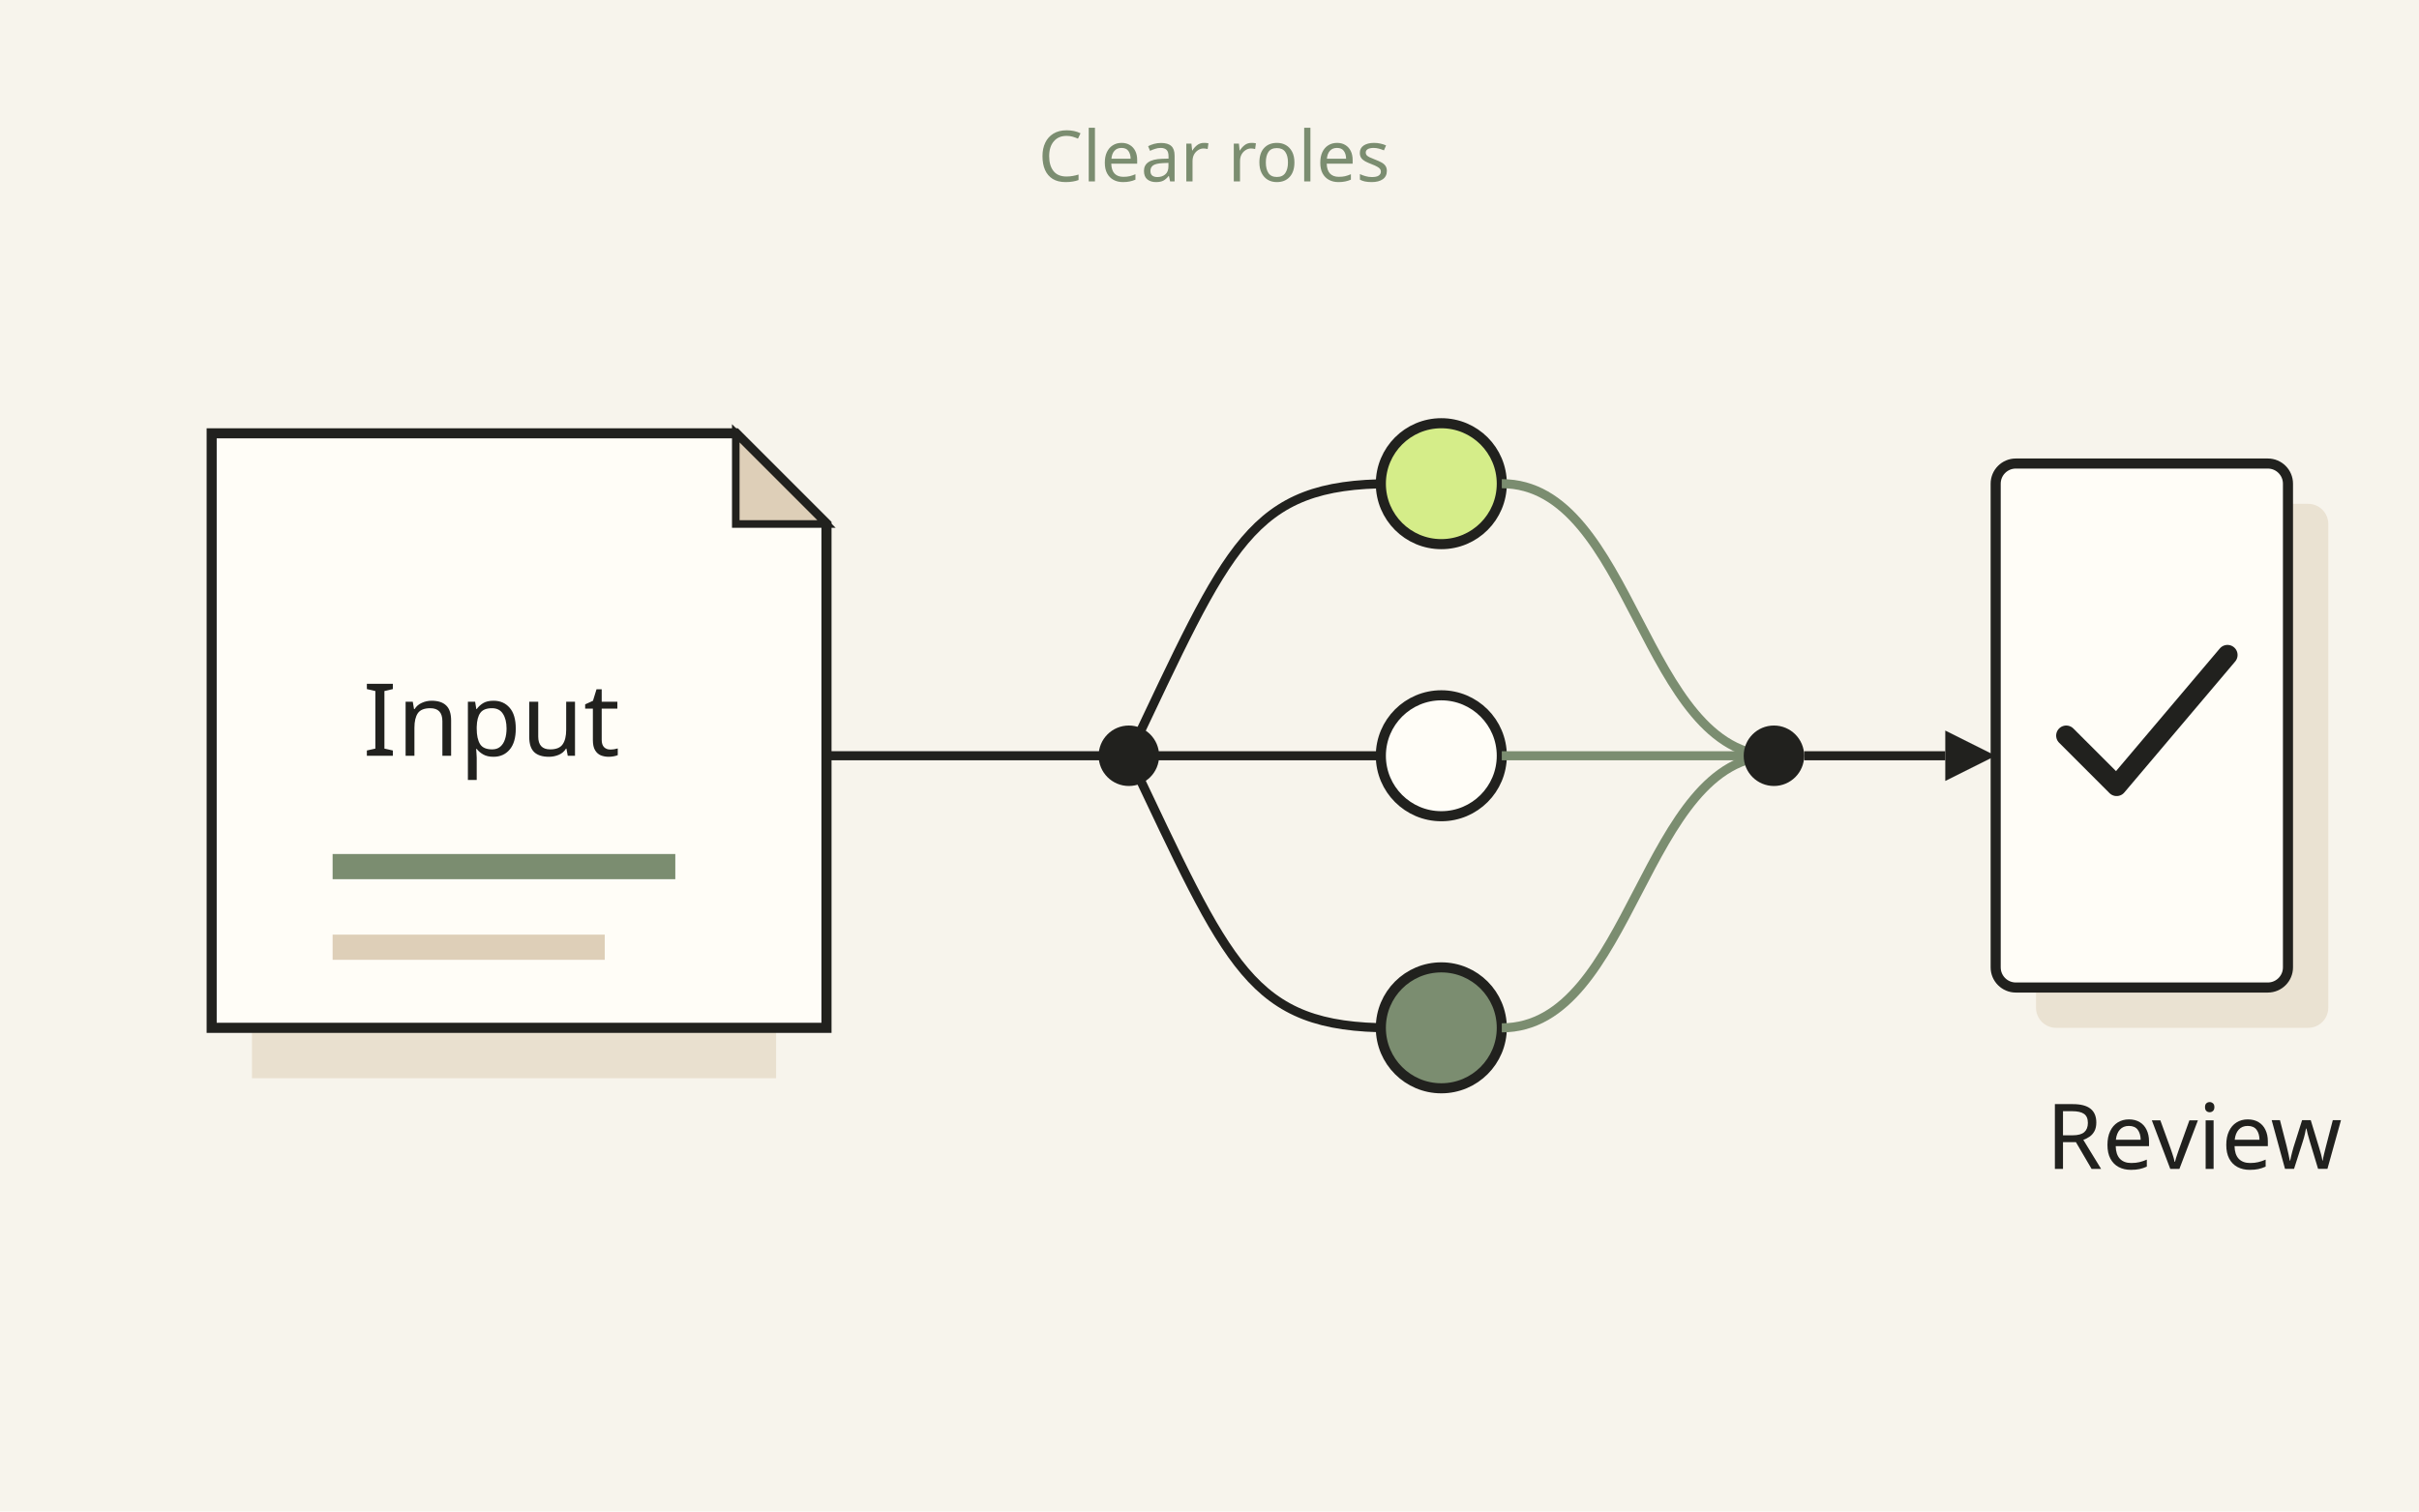
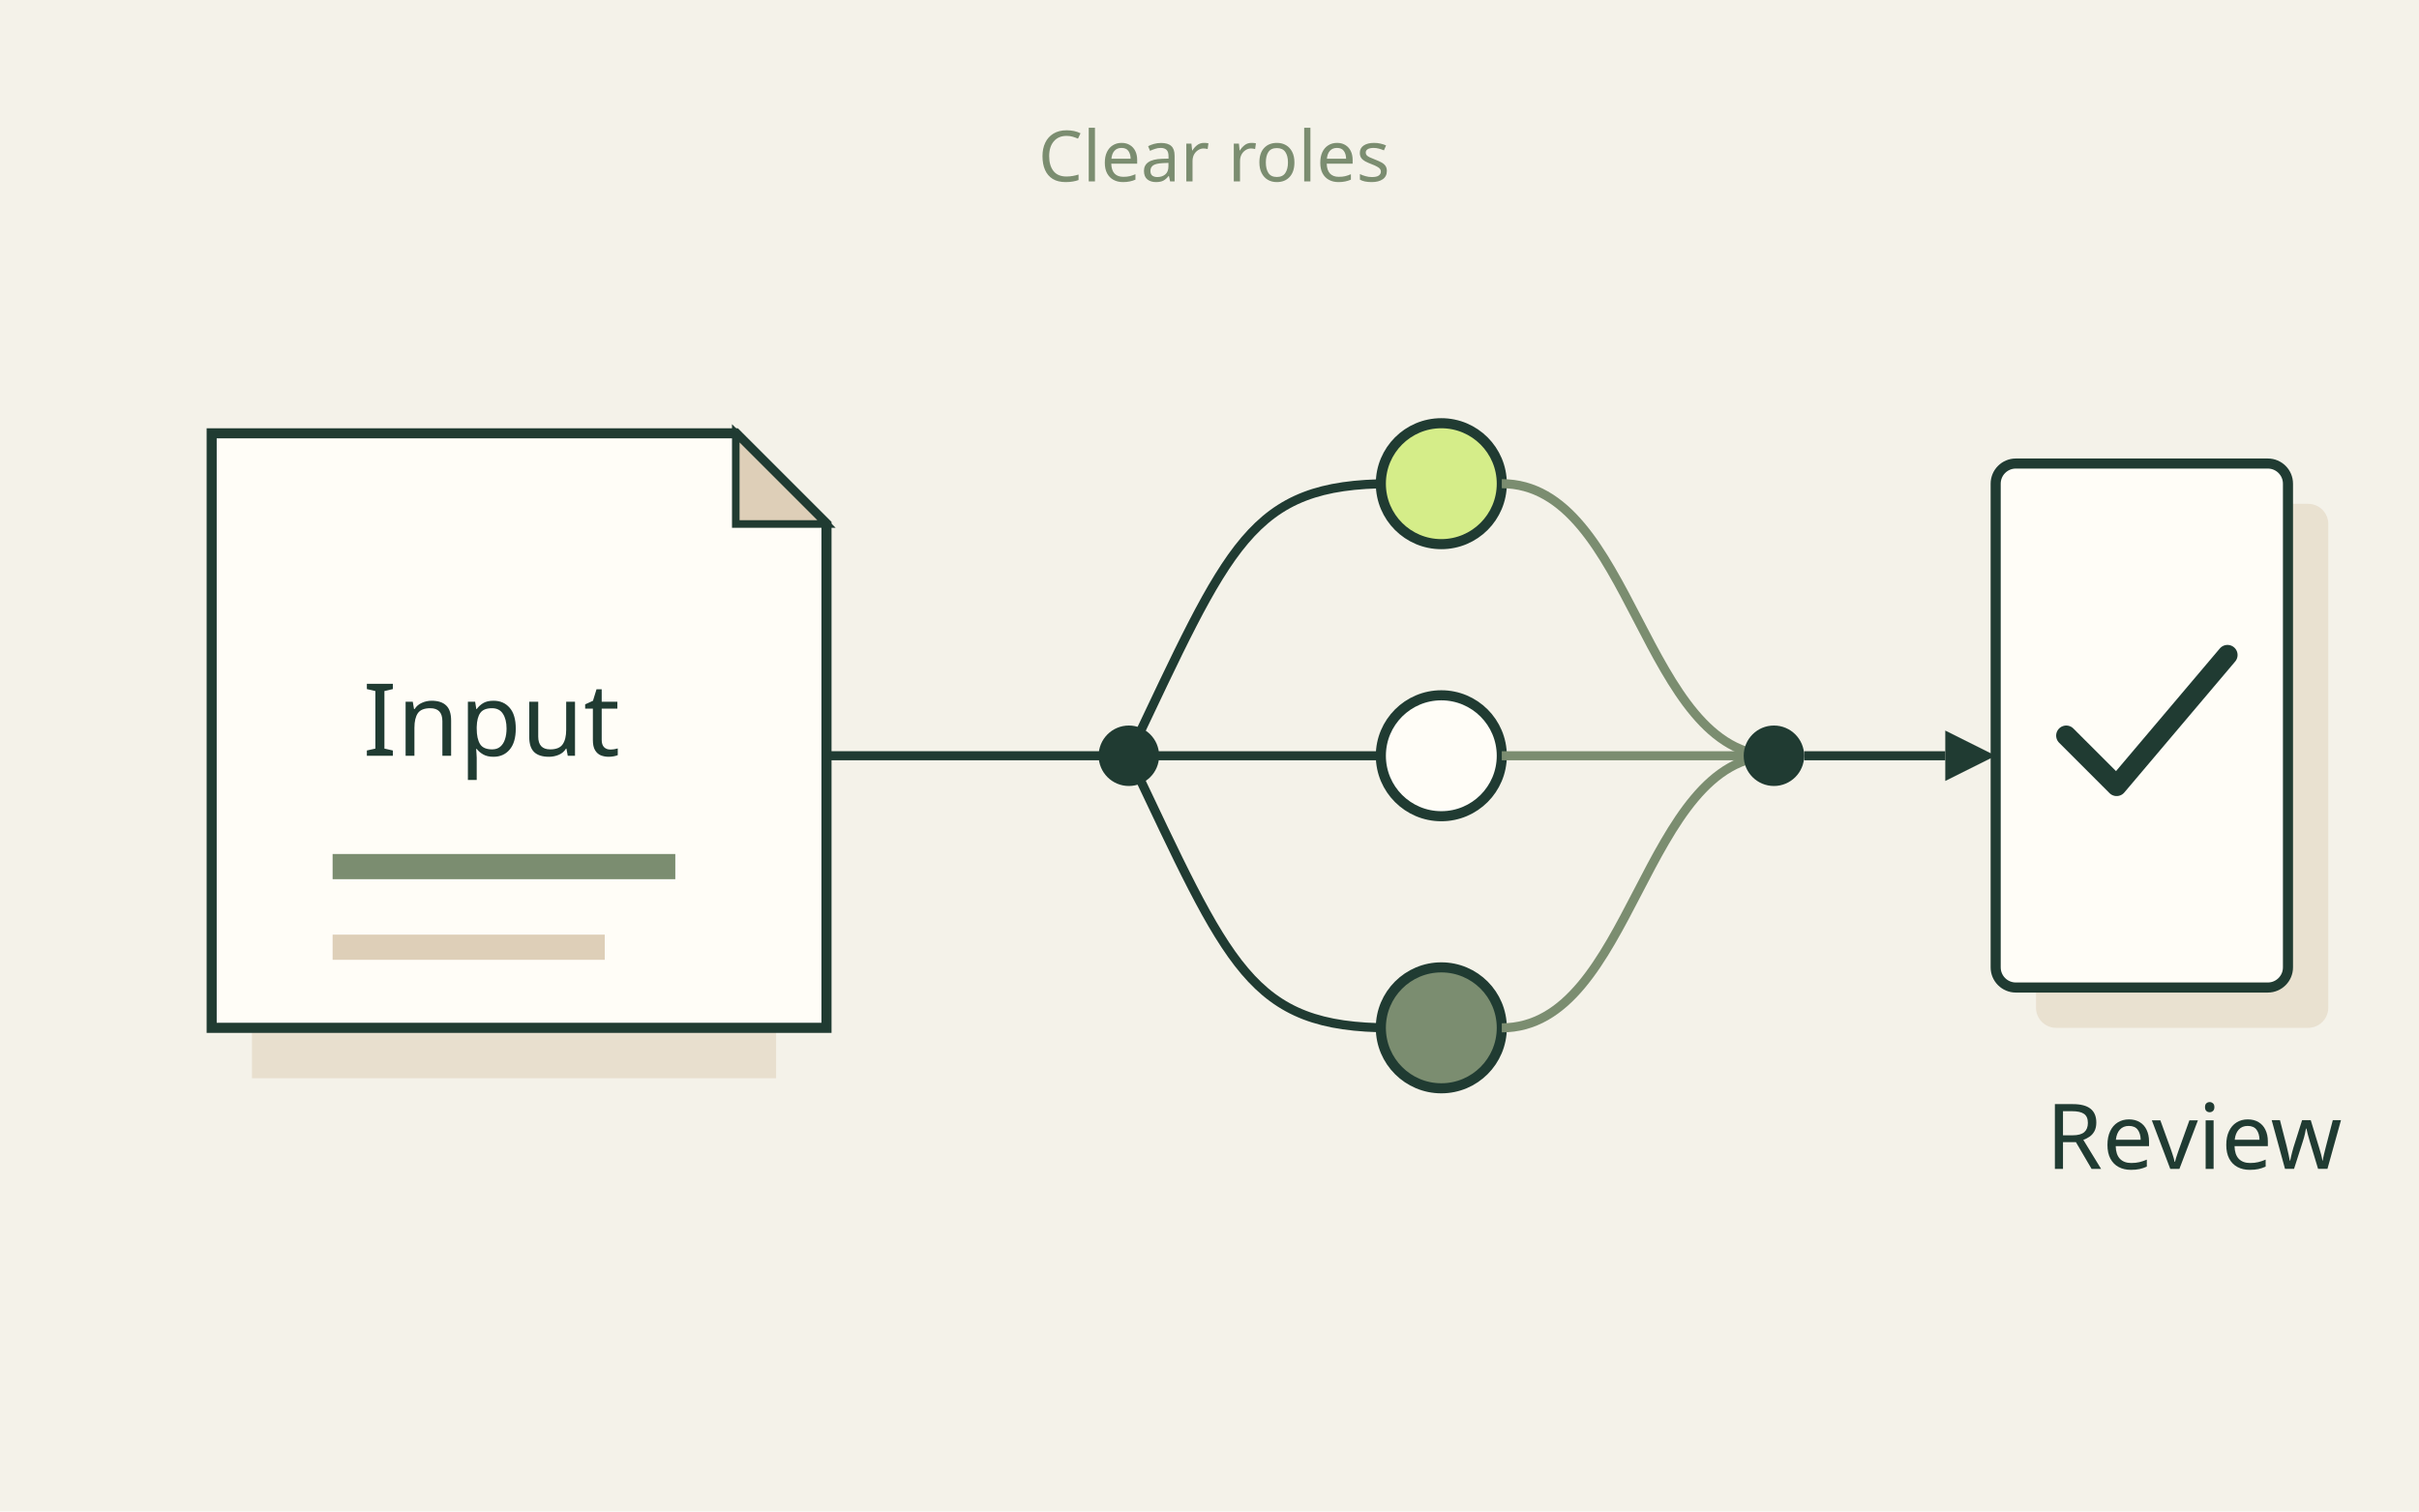
<svg xmlns="http://www.w3.org/2000/svg" viewBox="0 0 480 300" role="img" aria-labelledby="collaboration-title">
-   <rect width="480" height="300" fill="#f7f4ec" />
+   <rect width="480" height="300" fill="#f4f2e9" />
  <text x="206" y="36" font-family="PingFang SC, sans-serif" font-size="14" fill="#7b8d70">Clear roles</text>
  <polygon points="50,96 154,96 154,214 50,214" fill="#decfb8" opacity=".55" />
-   <polygon points="42,86 146,86 164,104 164,204 42,204" fill="#fffdf7" stroke="#21211e" stroke-width="2" />
-   <polygon points="146,86 164,104 146,104" fill="#decfb8" stroke="#21211e" stroke-width="1.5" />
-   <text x="72" y="150" font-family="PingFang SC, sans-serif" font-size="20" fill="#21211e">Input</text>
+   <polygon points="42,86 146,86 164,104 164,204 42,204" fill="#fffdf7" stroke="#203b32" stroke-width="2" />
+   <polygon points="146,86 164,104 146,104" fill="#decfb8" stroke="#203b32" stroke-width="1.5" />
+   <text x="72" y="150" font-family="PingFang SC, sans-serif" font-size="20" fill="#203b32">Input</text>
  <line x1="66" y1="172" x2="134" y2="172" stroke="#7b8d70" stroke-width="5" />
  <line x1="66" y1="188" x2="120" y2="188" stroke="#decfb8" stroke-width="5" />
-   <path d="M164 150 C190 150 196 150 224 150" fill="none" stroke="#21211e" stroke-width="1.8" />
-   <path d="M224 150 C244 108 248 96 276 96" fill="none" stroke="#21211e" stroke-width="1.8" />
-   <path d="M224 150 L276 150" fill="none" stroke="#21211e" stroke-width="1.8" />
-   <path d="M224 150 C244 192 248 204 276 204" fill="none" stroke="#21211e" stroke-width="1.8" />
-   <circle cx="224" cy="150" r="6" fill="#21211e" />
-   <circle cx="286" cy="96" r="12" fill="#d5ed89" stroke="#21211e" stroke-width="2" />
-   <circle cx="286" cy="150" r="12" fill="#fffdf7" stroke="#21211e" stroke-width="2" />
-   <circle cx="286" cy="204" r="12" fill="#7b8d70" stroke="#21211e" stroke-width="2" />
+   <path d="M164 150 C190 150 196 150 224 150" fill="none" stroke="#203b32" stroke-width="1.8" />
+   <path d="M224 150 C244 108 248 96 276 96" fill="none" stroke="#203b32" stroke-width="1.8" />
+   <path d="M224 150 L276 150" fill="none" stroke="#203b32" stroke-width="1.8" />
+   <path d="M224 150 C244 192 248 204 276 204" fill="none" stroke="#203b32" stroke-width="1.8" />
+   <circle cx="224" cy="150" r="6" fill="#203b32" />
+   <circle cx="286" cy="96" r="12" fill="#d5ed89" stroke="#203b32" stroke-width="2" />
+   <circle cx="286" cy="150" r="12" fill="#fffdf7" stroke="#203b32" stroke-width="2" />
+   <circle cx="286" cy="204" r="12" fill="#7b8d70" stroke="#203b32" stroke-width="2" />
  <path d="M298 96 C324 96 326 150 352 150" fill="none" stroke="#7b8d70" stroke-width="1.8" />
  <path d="M298 150 L352 150" fill="none" stroke="#7b8d70" stroke-width="1.8" />
  <path d="M298 204 C324 204 326 150 352 150" fill="none" stroke="#7b8d70" stroke-width="1.8" />
-   <circle cx="352" cy="150" r="6" fill="#21211e" />
-   <line x1="358" y1="150" x2="386" y2="150" stroke="#21211e" stroke-width="1.8" />
-   <polygon points="386,145 396,150 386,155" fill="#21211e" />
+   <circle cx="352" cy="150" r="6" fill="#203b32" />
+   <line x1="358" y1="150" x2="386" y2="150" stroke="#203b32" stroke-width="1.8" />
+   <polygon points="386,145 396,150 386,155" fill="#203b32" />
  <rect x="404" y="100" width="58" height="104" rx="4" fill="#decfb8" opacity=".5" />
-   <rect x="396" y="92" width="58" height="104" rx="4" fill="#fffdf7" stroke="#21211e" stroke-width="2" />
-   <path d="M410 146l10 10 22-26" fill="none" stroke="#21211e" stroke-width="4" stroke-linecap="round" stroke-linejoin="round" />
-   <text x="406" y="232" font-family="PingFang SC, sans-serif" font-size="18" fill="#21211e">Review</text>
+   <rect x="396" y="92" width="58" height="104" rx="4" fill="#fffdf7" stroke="#203b32" stroke-width="2" />
+   <path d="M410 146l10 10 22-26" fill="none" stroke="#203b32" stroke-width="4" stroke-linecap="round" stroke-linejoin="round" />
+   <text x="406" y="232" font-family="PingFang SC, sans-serif" font-size="18" fill="#203b32">Review</text>
</svg>
